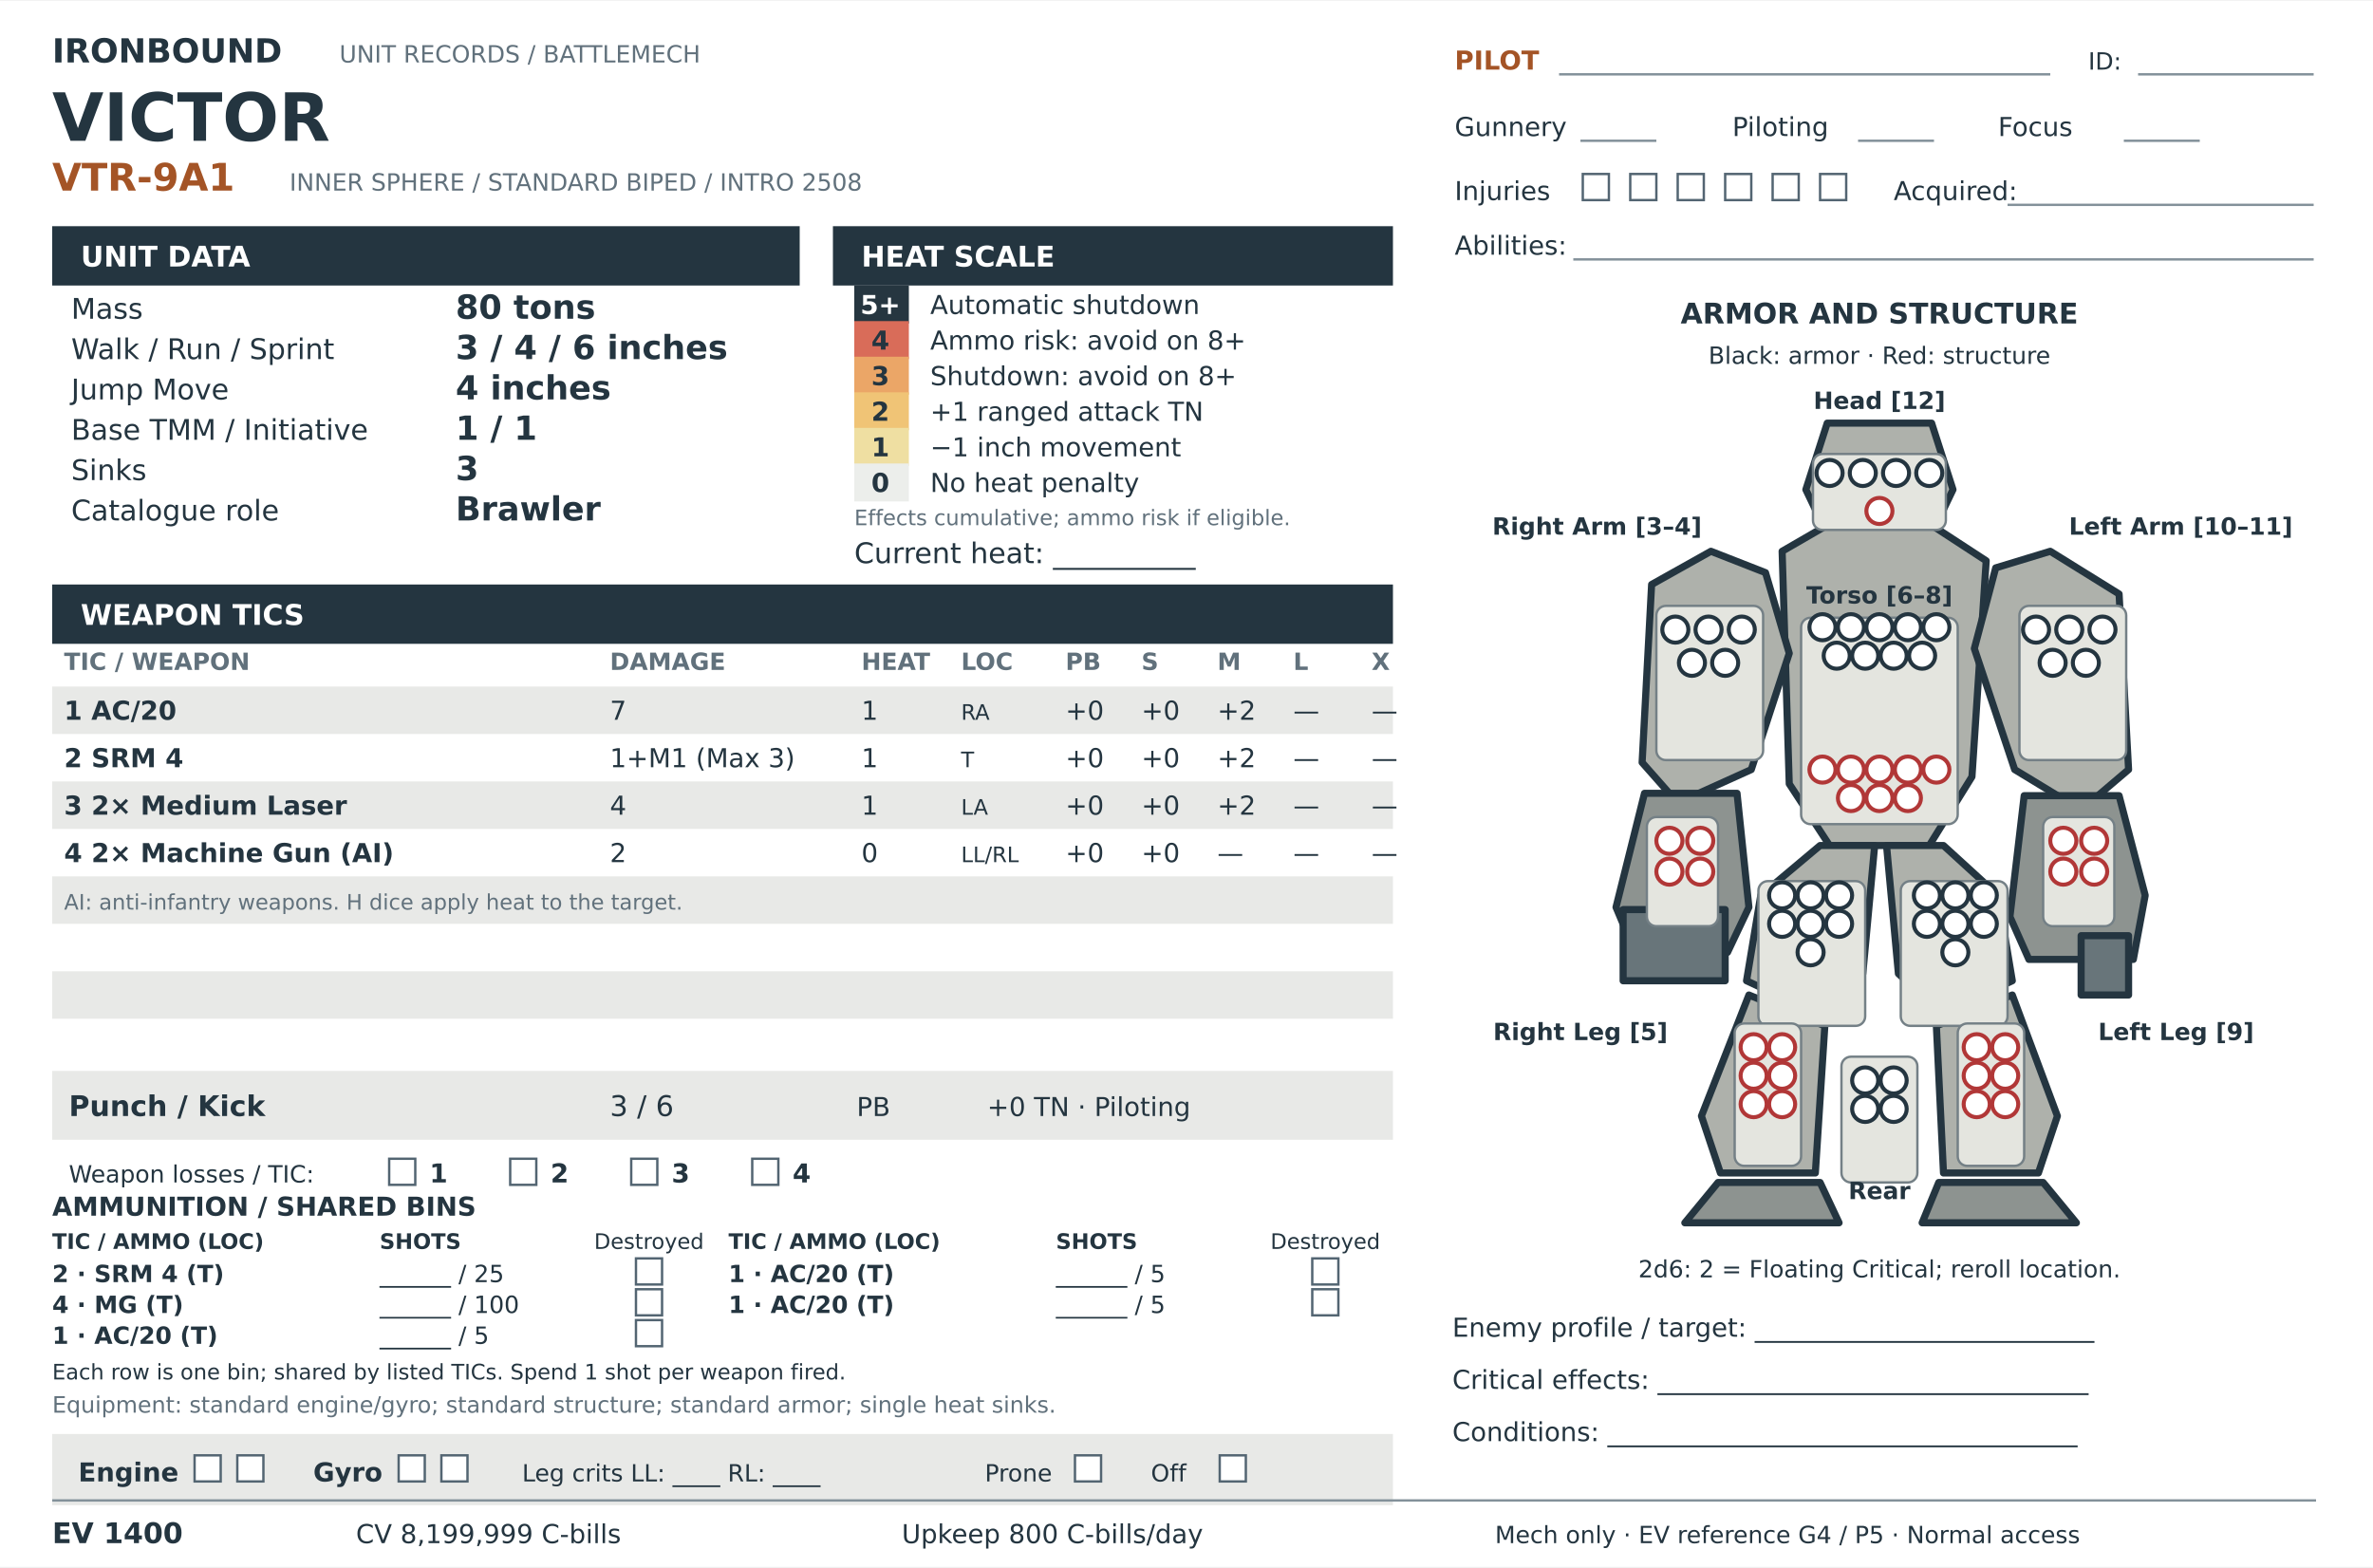
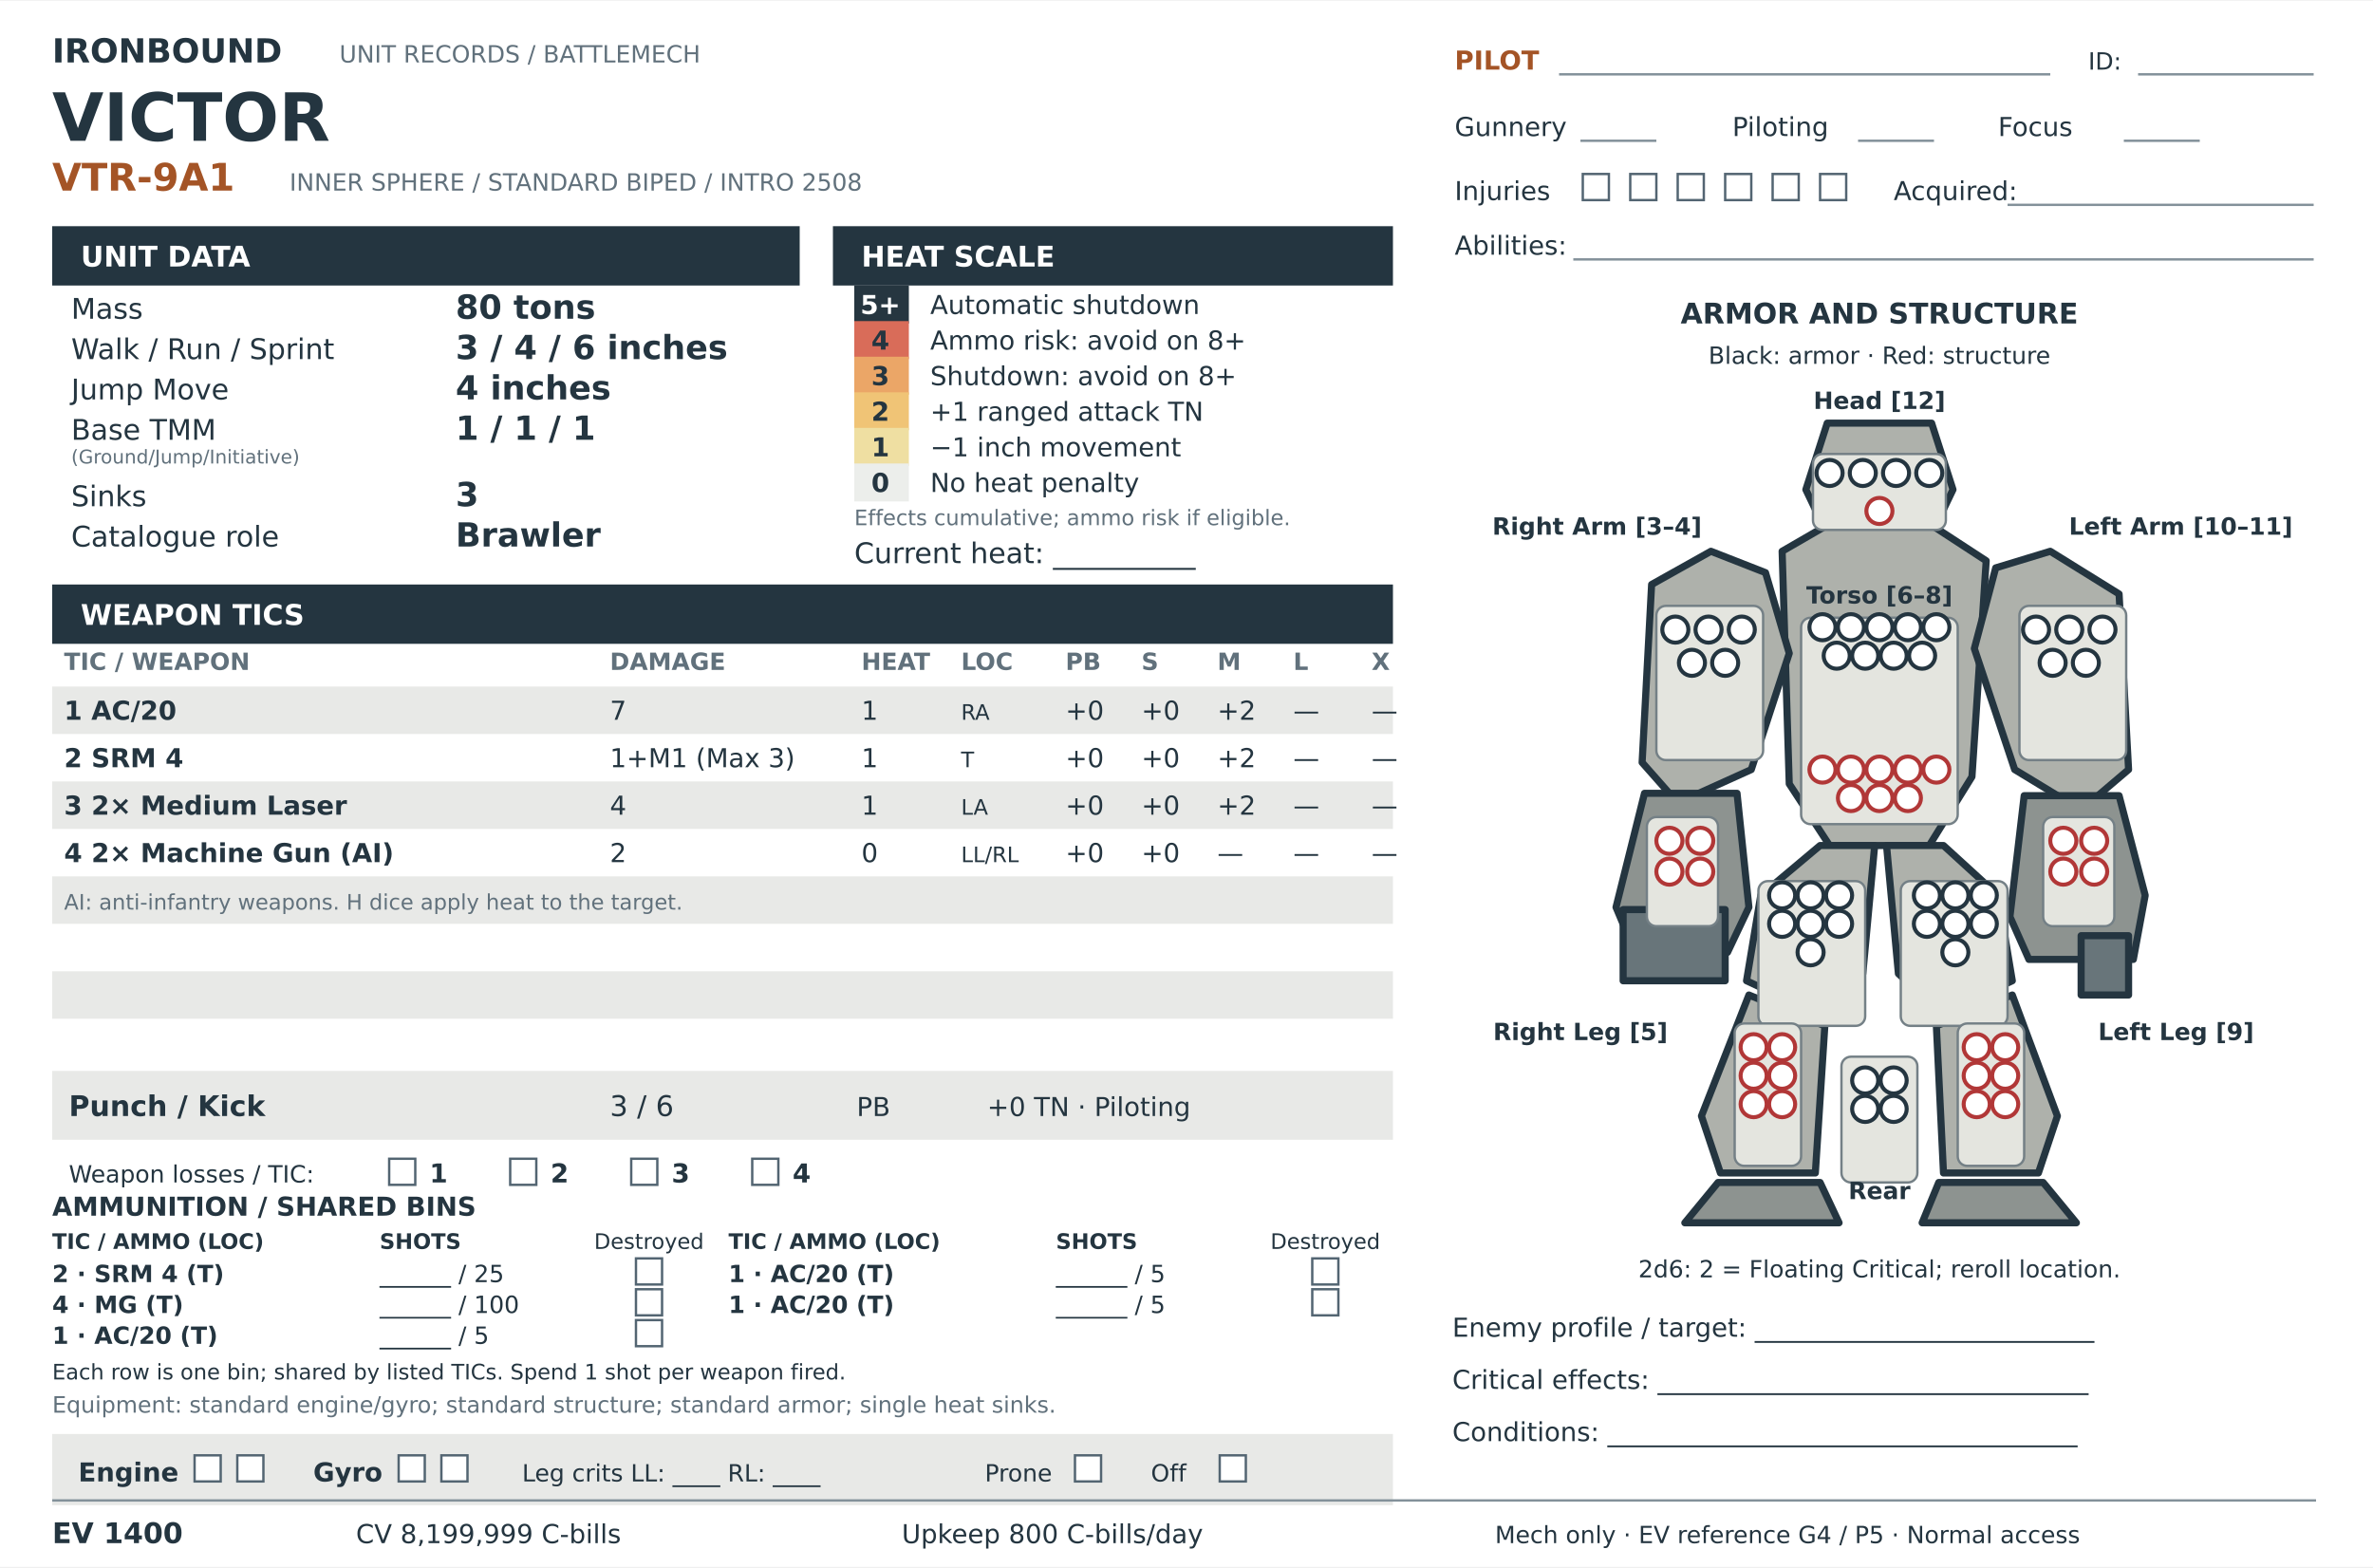
<svg xmlns="http://www.w3.org/2000/svg" width="277mm" height="183mm" viewBox="0 0 1000 660" role="img" aria-labelledby="title desc">
  <g font-family="Arial, Helvetica, sans-serif">
    <rect x="0" y="0" width="1000" height="660" rx="0" fill="#fff" stroke="none" />
    <text x="22" y="26" font-family="DejaVu Sans, Arial, sans-serif" font-size="14" font-weight="bold" fill="#243540" text-anchor="start">IRONBOUND</text>
    <text x="143" y="26" font-family="DejaVu Sans, Arial, sans-serif" font-size="10" fill="#61717c" text-anchor="start">UNIT RECORDS / BATTLEMECH</text>
    <text x="22" y="59" font-family="DejaVu Sans, Arial, sans-serif" font-size="28" font-weight="bold" fill="#243540" text-anchor="start">VICTOR</text>
    <text x="22" y="80" font-family="DejaVu Sans, Arial, sans-serif" font-size="16" font-weight="bold" fill="#a45426" text-anchor="start">VTR-9A1</text>
    <text x="122" y="80" font-family="DejaVu Sans, Arial, sans-serif" font-size="10" fill="#61717c" text-anchor="start">INNER SPHERE / STANDARD BIPED / INTRO 2508</text>
    <text x="613" y="29" font-family="DejaVu Sans, Arial, sans-serif" font-size="11" font-weight="bold" fill="#a45426" text-anchor="start">PILOT</text>
    <path d="M657 31H864" fill="none" stroke="#83919a" />
    <text x="880" y="29" font-family="DejaVu Sans, Arial, sans-serif" font-size="10" fill="#243540" text-anchor="start">ID:</text>
    <path d="M901 31H975" fill="none" stroke="#83919a" />
    <text x="613" y="57" font-family="DejaVu Sans, Arial, sans-serif" font-size="11" fill="#243540" text-anchor="start">Gunnery</text>
    <path d="M666 59H698" fill="none" stroke="#83919a" />
    <text x="730" y="57" font-family="DejaVu Sans, Arial, sans-serif" font-size="11" fill="#243540" text-anchor="start">Piloting</text>
    <path d="M783 59H815" fill="none" stroke="#83919a" />
    <text x="842" y="57" font-family="DejaVu Sans, Arial, sans-serif" font-size="11" fill="#243540" text-anchor="start">Focus</text>
    <path d="M895 59H927" fill="none" stroke="#83919a" />
    <text x="613" y="84" font-family="DejaVu Sans, Arial, sans-serif" font-size="11" fill="#243540" text-anchor="start">Injuries</text>
    <rect x="667" y="73" width="11" height="11" rx="0" fill="#fff" stroke="#536572" />
    <rect x="687" y="73" width="11" height="11" rx="0" fill="#fff" stroke="#536572" />
    <rect x="707" y="73" width="11" height="11" rx="0" fill="#fff" stroke="#536572" />
    <rect x="727" y="73" width="11" height="11" rx="0" fill="#fff" stroke="#536572" />
    <rect x="747" y="73" width="11" height="11" rx="0" fill="#fff" stroke="#536572" />
    <rect x="767" y="73" width="11" height="11" rx="0" fill="#fff" stroke="#536572" />
    <text x="798" y="84" font-family="DejaVu Sans, Arial, sans-serif" font-size="11" fill="#243540" text-anchor="start">Acquired:</text>
    <path d="M846 86H975" fill="none" stroke="#83919a" />
    <text x="613" y="107" font-family="DejaVu Sans, Arial, sans-serif" font-size="11" fill="#243540" text-anchor="start">Abilities:</text>
    <path d="M663 109H975" fill="none" stroke="#83919a" />
    <rect x="22" y="95" width="315" height="25" rx="0" fill="#243540" stroke="none" />
    <text x="34" y="112" font-family="DejaVu Sans, Arial, sans-serif" font-size="12" font-weight="bold" fill="#fff" text-anchor="start">UNIT DATA</text>
    <rect x="351" y="95" width="236" height="25" rx="0" fill="#243540" stroke="none" />
    <text x="363" y="112" font-family="DejaVu Sans, Arial, sans-serif" font-size="12" font-weight="bold" fill="#fff" text-anchor="start">HEAT SCALE</text>
    <text x="30" y="134" font-family="DejaVu Sans, Arial, sans-serif" font-size="12" fill="#243540" text-anchor="start">Mass</text>
    <text x="192" y="134" font-family="DejaVu Sans, Arial, sans-serif" font-size="14" font-weight="bold" fill="#243540" text-anchor="start">80 tons</text>
    <text x="30" y="151" font-family="DejaVu Sans, Arial, sans-serif" font-size="12" fill="#243540" text-anchor="start">Walk / Run / Sprint</text>
    <text x="192" y="151" font-family="DejaVu Sans, Arial, sans-serif" font-size="14" font-weight="bold" fill="#243540" text-anchor="start">3 / 4 / 6 inches</text>
    <text x="30" y="168" font-family="DejaVu Sans, Arial, sans-serif" font-size="12" fill="#243540" text-anchor="start">Jump Move</text>
    <text x="192" y="168" font-family="DejaVu Sans, Arial, sans-serif" font-size="14" font-weight="bold" fill="#243540" text-anchor="start">4 inches</text>
-     <text x="30" y="185" font-family="DejaVu Sans, Arial, sans-serif" font-size="12" fill="#243540" text-anchor="start">Base TMM / Initiative</text>
-     <text x="192" y="185" font-family="DejaVu Sans, Arial, sans-serif" font-size="14" font-weight="bold" fill="#243540" text-anchor="start">1 / 1</text>
-     <text x="30" y="202" font-family="DejaVu Sans, Arial, sans-serif" font-size="12" fill="#243540" text-anchor="start">Sinks</text>
-     <text x="192" y="202" font-family="DejaVu Sans, Arial, sans-serif" font-size="14" font-weight="bold" fill="#243540" text-anchor="start">3</text>
-     <text x="30" y="219" font-family="DejaVu Sans, Arial, sans-serif" font-size="12" fill="#243540" text-anchor="start">Catalogue role</text>
-     <text x="192" y="219" font-family="DejaVu Sans, Arial, sans-serif" font-size="14" font-weight="bold" fill="#243540" text-anchor="start">Brawler</text>
+     <text x="30" y="185" font-family="DejaVu Sans, Arial, sans-serif" font-size="12" fill="#243540" text-anchor="start">Base TMM</text>
+     <text x="30" y="195" font-family="DejaVu Sans, Arial, sans-serif" font-size="8" fill="#61717c" text-anchor="start">(Ground/Jump/Initiative)</text>
+     <text x="192" y="185" font-family="DejaVu Sans, Arial, sans-serif" font-size="14" font-weight="bold" fill="#243540" text-anchor="start">1 / 1 / 1</text>
+     <text x="30" y="213" font-family="DejaVu Sans, Arial, sans-serif" font-size="12" fill="#243540" text-anchor="start">Sinks</text>
+     <text x="192" y="213" font-family="DejaVu Sans, Arial, sans-serif" font-size="14" font-weight="bold" fill="#243540" text-anchor="start">3</text>
+     <text x="30" y="230" font-family="DejaVu Sans, Arial, sans-serif" font-size="12" fill="#243540" text-anchor="start">Catalogue role</text>
+     <text x="192" y="230" font-family="DejaVu Sans, Arial, sans-serif" font-size="14" font-weight="bold" fill="#243540" text-anchor="start">Brawler</text>
    <rect x="360" y="120" width="23" height="16" rx="0" fill="#263640" stroke="none" />
    <text x="371" y="132" font-family="DejaVu Sans, Arial, sans-serif" font-size="11" font-weight="bold" fill="#fff" text-anchor="middle">5+</text>
    <text x="392" y="132" font-family="DejaVu Sans, Arial, sans-serif" font-size="11" fill="#243540" text-anchor="start">Automatic shutdown</text>
    <rect x="360" y="135" width="23" height="16" rx="0" fill="#d96c59" stroke="none" />
    <text x="371" y="147" font-family="DejaVu Sans, Arial, sans-serif" font-size="11" font-weight="bold" fill="#243540" text-anchor="middle">4</text>
    <text x="392" y="147" font-family="DejaVu Sans, Arial, sans-serif" font-size="11" fill="#243540" text-anchor="start">Ammo risk: avoid on 8+</text>
    <rect x="360" y="150" width="23" height="16" rx="0" fill="#eba667" stroke="none" />
    <text x="371" y="162" font-family="DejaVu Sans, Arial, sans-serif" font-size="11" font-weight="bold" fill="#243540" text-anchor="middle">3</text>
    <text x="392" y="162" font-family="DejaVu Sans, Arial, sans-serif" font-size="11" fill="#243540" text-anchor="start">Shutdown: avoid on 8+</text>
    <rect x="360" y="165" width="23" height="16" rx="0" fill="#f0c476" stroke="none" />
    <text x="371" y="177" font-family="DejaVu Sans, Arial, sans-serif" font-size="11" font-weight="bold" fill="#243540" text-anchor="middle">2</text>
    <text x="392" y="177" font-family="DejaVu Sans, Arial, sans-serif" font-size="11" fill="#243540" text-anchor="start">+1 ranged attack TN</text>
    <rect x="360" y="180" width="23" height="16" rx="0" fill="#efdfa2" stroke="none" />
    <text x="371" y="192" font-family="DejaVu Sans, Arial, sans-serif" font-size="11" font-weight="bold" fill="#243540" text-anchor="middle">1</text>
    <text x="392" y="192" font-family="DejaVu Sans, Arial, sans-serif" font-size="11" fill="#243540" text-anchor="start">−1 inch movement</text>
    <rect x="360" y="195" width="23" height="16" rx="0" fill="#eceeeb" stroke="none" />
    <text x="371" y="207" font-family="DejaVu Sans, Arial, sans-serif" font-size="11" font-weight="bold" fill="#243540" text-anchor="middle">0</text>
    <text x="392" y="207" font-family="DejaVu Sans, Arial, sans-serif" font-size="11" fill="#243540" text-anchor="start">No heat penalty</text>
    <text x="360" y="221" font-family="DejaVu Sans, Arial, sans-serif" font-size="9" fill="#61717c" text-anchor="start">Effects cumulative; ammo risk if eligible.</text>
    <text x="360" y="237" font-family="DejaVu Sans, Arial, sans-serif" font-size="12" fill="#243540" text-anchor="start">Current heat: __________</text>
    <rect x="22" y="246" width="565" height="25" rx="0" fill="#243540" stroke="none" />
    <text x="34" y="263" font-family="DejaVu Sans, Arial, sans-serif" font-size="12" font-weight="bold" fill="#fff" text-anchor="start">WEAPON TICS</text>
    <text x="27" y="282" font-family="DejaVu Sans, Arial, sans-serif" font-size="10" font-weight="bold" fill="#61717c" text-anchor="start">TIC / WEAPON</text>
    <text x="257" y="282" font-family="DejaVu Sans, Arial, sans-serif" font-size="10" font-weight="bold" fill="#61717c" text-anchor="start">DAMAGE</text>
    <text x="363" y="282" font-family="DejaVu Sans, Arial, sans-serif" font-size="10" font-weight="bold" fill="#61717c" text-anchor="start">HEAT</text>
    <text x="405" y="282" font-family="DejaVu Sans, Arial, sans-serif" font-size="10" font-weight="bold" fill="#61717c" text-anchor="start">LOC</text>
    <text x="449" y="282" font-family="DejaVu Sans, Arial, sans-serif" font-size="10" font-weight="bold" fill="#61717c" text-anchor="start">PB</text>
    <text x="481" y="282" font-family="DejaVu Sans, Arial, sans-serif" font-size="10" font-weight="bold" fill="#61717c" text-anchor="start">S</text>
    <text x="513" y="282" font-family="DejaVu Sans, Arial, sans-serif" font-size="10" font-weight="bold" fill="#61717c" text-anchor="start">M</text>
    <text x="545" y="282" font-family="DejaVu Sans, Arial, sans-serif" font-size="10" font-weight="bold" fill="#61717c" text-anchor="start">L</text>
    <text x="578" y="282" font-family="DejaVu Sans, Arial, sans-serif" font-size="10" font-weight="bold" fill="#61717c" text-anchor="start">X</text>
    <rect x="22" y="289" width="565" height="20" rx="0" fill="#e8e9e7" stroke="none" />
    <text x="27" y="303" font-family="DejaVu Sans, Arial, sans-serif" font-size="11" fill="#243540" text-anchor="start" font-weight="bold">1  AC/20</text>
    <text x="257" y="303" font-family="DejaVu Sans, Arial, sans-serif" font-size="11" fill="#243540" text-anchor="start">7</text>
    <text x="363" y="303" font-family="DejaVu Sans, Arial, sans-serif" font-size="11" fill="#243540" text-anchor="start">1</text>
    <text x="405" y="303" font-family="DejaVu Sans, Arial, sans-serif" font-size="9" fill="#243540" text-anchor="start">RA</text>
    <text x="449" y="303" font-family="DejaVu Sans, Arial, sans-serif" font-size="11" fill="#243540" text-anchor="start">+0</text>
    <text x="481" y="303" font-family="DejaVu Sans, Arial, sans-serif" font-size="11" fill="#243540" text-anchor="start">+0</text>
    <text x="513" y="303" font-family="DejaVu Sans, Arial, sans-serif" font-size="11" fill="#243540" text-anchor="start">+2</text>
    <text x="545" y="303" font-family="DejaVu Sans, Arial, sans-serif" font-size="11" fill="#243540" text-anchor="start">—</text>
    <text x="578" y="303" font-family="DejaVu Sans, Arial, sans-serif" font-size="11" fill="#243540" text-anchor="start">—</text>
    <text x="27" y="323" font-family="DejaVu Sans, Arial, sans-serif" font-size="11" fill="#243540" text-anchor="start" font-weight="bold">2  SRM 4</text>
    <text x="257" y="323" font-family="DejaVu Sans, Arial, sans-serif" font-size="11" fill="#243540" text-anchor="start">1+M1 (Max 3)</text>
    <text x="363" y="323" font-family="DejaVu Sans, Arial, sans-serif" font-size="11" fill="#243540" text-anchor="start">1</text>
    <text x="405" y="323" font-family="DejaVu Sans, Arial, sans-serif" font-size="9" fill="#243540" text-anchor="start">T</text>
    <text x="449" y="323" font-family="DejaVu Sans, Arial, sans-serif" font-size="11" fill="#243540" text-anchor="start">+0</text>
    <text x="481" y="323" font-family="DejaVu Sans, Arial, sans-serif" font-size="11" fill="#243540" text-anchor="start">+0</text>
    <text x="513" y="323" font-family="DejaVu Sans, Arial, sans-serif" font-size="11" fill="#243540" text-anchor="start">+2</text>
    <text x="545" y="323" font-family="DejaVu Sans, Arial, sans-serif" font-size="11" fill="#243540" text-anchor="start">—</text>
    <text x="578" y="323" font-family="DejaVu Sans, Arial, sans-serif" font-size="11" fill="#243540" text-anchor="start">—</text>
    <rect x="22" y="329" width="565" height="20" rx="0" fill="#e8e9e7" stroke="none" />
    <text x="27" y="343" font-family="DejaVu Sans, Arial, sans-serif" font-size="11" fill="#243540" text-anchor="start" font-weight="bold">3  2× Medium Laser</text>
    <text x="257" y="343" font-family="DejaVu Sans, Arial, sans-serif" font-size="11" fill="#243540" text-anchor="start">4</text>
    <text x="363" y="343" font-family="DejaVu Sans, Arial, sans-serif" font-size="11" fill="#243540" text-anchor="start">1</text>
    <text x="405" y="343" font-family="DejaVu Sans, Arial, sans-serif" font-size="9" fill="#243540" text-anchor="start">LA</text>
    <text x="449" y="343" font-family="DejaVu Sans, Arial, sans-serif" font-size="11" fill="#243540" text-anchor="start">+0</text>
    <text x="481" y="343" font-family="DejaVu Sans, Arial, sans-serif" font-size="11" fill="#243540" text-anchor="start">+0</text>
    <text x="513" y="343" font-family="DejaVu Sans, Arial, sans-serif" font-size="11" fill="#243540" text-anchor="start">+2</text>
    <text x="545" y="343" font-family="DejaVu Sans, Arial, sans-serif" font-size="11" fill="#243540" text-anchor="start">—</text>
    <text x="578" y="343" font-family="DejaVu Sans, Arial, sans-serif" font-size="11" fill="#243540" text-anchor="start">—</text>
    <text x="27" y="363" font-family="DejaVu Sans, Arial, sans-serif" font-size="11" fill="#243540" text-anchor="start" font-weight="bold">4  2× Machine Gun (AI)</text>
    <text x="257" y="363" font-family="DejaVu Sans, Arial, sans-serif" font-size="11" fill="#243540" text-anchor="start">2</text>
    <text x="363" y="363" font-family="DejaVu Sans, Arial, sans-serif" font-size="11" fill="#243540" text-anchor="start">0</text>
    <text x="405" y="363" font-family="DejaVu Sans, Arial, sans-serif" font-size="9" fill="#243540" text-anchor="start">LL/RL</text>
    <text x="449" y="363" font-family="DejaVu Sans, Arial, sans-serif" font-size="11" fill="#243540" text-anchor="start">+0</text>
    <text x="481" y="363" font-family="DejaVu Sans, Arial, sans-serif" font-size="11" fill="#243540" text-anchor="start">+0</text>
    <text x="513" y="363" font-family="DejaVu Sans, Arial, sans-serif" font-size="11" fill="#243540" text-anchor="start">—</text>
    <text x="545" y="363" font-family="DejaVu Sans, Arial, sans-serif" font-size="11" fill="#243540" text-anchor="start">—</text>
    <text x="578" y="363" font-family="DejaVu Sans, Arial, sans-serif" font-size="11" fill="#243540" text-anchor="start">—</text>
    <rect x="22" y="369" width="565" height="20" rx="0" fill="#e8e9e7" stroke="none" />
    <text x="27" y="383" font-family="DejaVu Sans, Arial, sans-serif" font-size="11" fill="#243540" text-anchor="start" font-weight="bold" />
    <text x="257" y="383" font-family="DejaVu Sans, Arial, sans-serif" font-size="11" fill="#243540" text-anchor="start" />
    <text x="363" y="383" font-family="DejaVu Sans, Arial, sans-serif" font-size="11" fill="#243540" text-anchor="start" />
    <text x="405" y="383" font-family="DejaVu Sans, Arial, sans-serif" font-size="9" fill="#243540" text-anchor="start" />
    <text x="449" y="383" font-family="DejaVu Sans, Arial, sans-serif" font-size="11" fill="#243540" text-anchor="start" />
    <text x="481" y="383" font-family="DejaVu Sans, Arial, sans-serif" font-size="11" fill="#243540" text-anchor="start" />
    <text x="513" y="383" font-family="DejaVu Sans, Arial, sans-serif" font-size="11" fill="#243540" text-anchor="start" />
    <text x="545" y="383" font-family="DejaVu Sans, Arial, sans-serif" font-size="11" fill="#243540" text-anchor="start" />
    <text x="578" y="383" font-family="DejaVu Sans, Arial, sans-serif" font-size="11" fill="#243540" text-anchor="start" />
    <text x="27" y="403" font-family="DejaVu Sans, Arial, sans-serif" font-size="11" fill="#243540" text-anchor="start" font-weight="bold" />
    <text x="257" y="403" font-family="DejaVu Sans, Arial, sans-serif" font-size="11" fill="#243540" text-anchor="start" />
    <text x="363" y="403" font-family="DejaVu Sans, Arial, sans-serif" font-size="11" fill="#243540" text-anchor="start" />
    <text x="405" y="403" font-family="DejaVu Sans, Arial, sans-serif" font-size="9" fill="#243540" text-anchor="start" />
    <text x="449" y="403" font-family="DejaVu Sans, Arial, sans-serif" font-size="11" fill="#243540" text-anchor="start" />
    <text x="481" y="403" font-family="DejaVu Sans, Arial, sans-serif" font-size="11" fill="#243540" text-anchor="start" />
    <text x="513" y="403" font-family="DejaVu Sans, Arial, sans-serif" font-size="11" fill="#243540" text-anchor="start" />
    <text x="545" y="403" font-family="DejaVu Sans, Arial, sans-serif" font-size="11" fill="#243540" text-anchor="start" />
    <text x="578" y="403" font-family="DejaVu Sans, Arial, sans-serif" font-size="11" fill="#243540" text-anchor="start" />
    <rect x="22" y="409" width="565" height="20" rx="0" fill="#e8e9e7" stroke="none" />
    <text x="27" y="423" font-family="DejaVu Sans, Arial, sans-serif" font-size="11" fill="#243540" text-anchor="start" font-weight="bold" />
    <text x="257" y="423" font-family="DejaVu Sans, Arial, sans-serif" font-size="11" fill="#243540" text-anchor="start" />
    <text x="363" y="423" font-family="DejaVu Sans, Arial, sans-serif" font-size="11" fill="#243540" text-anchor="start" />
    <text x="405" y="423" font-family="DejaVu Sans, Arial, sans-serif" font-size="9" fill="#243540" text-anchor="start" />
    <text x="449" y="423" font-family="DejaVu Sans, Arial, sans-serif" font-size="11" fill="#243540" text-anchor="start" />
    <text x="481" y="423" font-family="DejaVu Sans, Arial, sans-serif" font-size="11" fill="#243540" text-anchor="start" />
    <text x="513" y="423" font-family="DejaVu Sans, Arial, sans-serif" font-size="11" fill="#243540" text-anchor="start" />
    <text x="545" y="423" font-family="DejaVu Sans, Arial, sans-serif" font-size="11" fill="#243540" text-anchor="start" />
    <text x="578" y="423" font-family="DejaVu Sans, Arial, sans-serif" font-size="11" fill="#243540" text-anchor="start" />
    <text x="27" y="443" font-family="DejaVu Sans, Arial, sans-serif" font-size="11" fill="#243540" text-anchor="start" font-weight="bold" />
    <text x="257" y="443" font-family="DejaVu Sans, Arial, sans-serif" font-size="11" fill="#243540" text-anchor="start" />
    <text x="363" y="443" font-family="DejaVu Sans, Arial, sans-serif" font-size="11" fill="#243540" text-anchor="start" />
    <text x="405" y="443" font-family="DejaVu Sans, Arial, sans-serif" font-size="9" fill="#243540" text-anchor="start" />
    <text x="449" y="443" font-family="DejaVu Sans, Arial, sans-serif" font-size="11" fill="#243540" text-anchor="start" />
    <text x="481" y="443" font-family="DejaVu Sans, Arial, sans-serif" font-size="11" fill="#243540" text-anchor="start" />
    <text x="513" y="443" font-family="DejaVu Sans, Arial, sans-serif" font-size="11" fill="#243540" text-anchor="start" />
    <text x="545" y="443" font-family="DejaVu Sans, Arial, sans-serif" font-size="11" fill="#243540" text-anchor="start" />
    <text x="578" y="443" font-family="DejaVu Sans, Arial, sans-serif" font-size="11" fill="#243540" text-anchor="start" />
    <rect x="22" y="451" width="565" height="29" rx="0" fill="#e8e9e7" stroke="none" />
    <text x="29" y="470" font-family="DejaVu Sans, Arial, sans-serif" font-size="12" font-weight="bold" fill="#243540" text-anchor="start">Punch / Kick</text>
    <text x="257" y="470" font-family="DejaVu Sans, Arial, sans-serif" font-size="12" fill="#243540" text-anchor="start">3 / 6</text>
    <text x="361" y="470" font-family="DejaVu Sans, Arial, sans-serif" font-size="11" fill="#243540" text-anchor="start">PB</text>
    <text x="416" y="470" font-family="DejaVu Sans, Arial, sans-serif" font-size="11" fill="#243540" text-anchor="start">+0 TN · Piloting</text>
    <rect x="22" y="604" width="565" height="30" rx="0" fill="#e8e9e7" stroke="none" />
    <text x="33" y="624" font-family="DejaVu Sans, Arial, sans-serif" font-size="11" font-weight="bold" fill="#243540" text-anchor="start">Engine</text>
    <rect x="82" y="613" width="11" height="11" rx="0" fill="#fff" stroke="#536572" />
    <rect x="100" y="613" width="11" height="11" rx="0" fill="#fff" stroke="#536572" />
    <text x="132" y="624" font-family="DejaVu Sans, Arial, sans-serif" font-size="11" font-weight="bold" fill="#243540" text-anchor="start">Gyro</text>
    <rect x="168" y="613" width="11" height="11" rx="0" fill="#fff" stroke="#536572" />
    <rect x="186" y="613" width="11" height="11" rx="0" fill="#fff" stroke="#536572" />
    <text x="220" y="624" font-family="DejaVu Sans, Arial, sans-serif" font-size="10" fill="#243540" text-anchor="start">Leg crits  LL: ____  RL: ____</text>
    <text x="415" y="624" font-family="DejaVu Sans, Arial, sans-serif" font-size="10" fill="#243540" text-anchor="start">Prone</text>
    <rect x="453" y="613" width="11" height="11" rx="0" fill="#fff" stroke="#536572" />
    <text x="485" y="624" font-family="DejaVu Sans, Arial, sans-serif" font-size="10" fill="#243540" text-anchor="start">Off</text>
    <rect x="514" y="613" width="11" height="11" rx="0" fill="#fff" stroke="#536572" />
    <g transform="translate(612 120)">
      <text x="180" y="16" font-family="DejaVu Sans, Arial, sans-serif" font-size="12" font-weight="bold" fill="#243540" text-anchor="middle">ARMOR AND STRUCTURE</text>
      <text x="180" y="33" font-family="DejaVu Sans, Arial, sans-serif" font-size="10" fill="#243540" text-anchor="middle">Black: armor · Red: structure</text>
      <path d="M158 58H202L211 86L200 109H160L149 86Z" fill="#aeb1ab" stroke="#243540" stroke-width="3" stroke-linejoin="round" />
      <path d="M139 112L158 101H202L225 116L219 207L201 236H159L142 210Z" fill="#aeb1ab" stroke="#243540" stroke-width="3" stroke-linejoin="round" />
      <path d="M132 121L109 112L84 126L80 201L95 218L126 204L142 155Z" fill="#aeb1ab" stroke="#243540" stroke-width="3" stroke-linejoin="round" />
      <path d="M229 119L252 112L281 130L285 204L265 221L237 204L220 153Z" fill="#aeb1ab" stroke="#243540" stroke-width="3" stroke-linejoin="round" />
      <path d="M81 214H120L125 262L116 281H77L69 262Z" fill="#8d9390" stroke="#243540" stroke-width="3" stroke-linejoin="round" />
      <path d="M241 215H281L292 257L287 284H243L235 266Z" fill="#8d9390" stroke="#243540" stroke-width="3" stroke-linejoin="round" />
      <path d="M72 263H115V293H72Z" fill="#68757a" stroke="#243540" stroke-width="3" stroke-linejoin="round" />
      <path d="M265 274H285V299H265Z" fill="#68757a" stroke="#243540" stroke-width="3" stroke-linejoin="round" />
      <path d="M155 236H178L173 290L154 307L124 293L130 257Z" fill="#aeb1ab" stroke="#243540" stroke-width="3" stroke-linejoin="round" />
      <path d="M183 236H207L230 257L236 293L206 307L188 290Z" fill="#aeb1ab" stroke="#243540" stroke-width="3" stroke-linejoin="round" />
      <path d="M125 299L157 312L153 374H113L105 350Z" fill="#aeb1ab" stroke="#243540" stroke-width="3" stroke-linejoin="round" />
      <path d="M204 312L236 299L255 350L247 374H207Z" fill="#aeb1ab" stroke="#243540" stroke-width="3" stroke-linejoin="round" />
      <path d="M112 378H155L163 395H98Z" fill="#8d9390" stroke="#243540" stroke-width="3" stroke-linejoin="round" />
      <path d="M205 378H249L263 395H198Z" fill="#8d9390" stroke="#243540" stroke-width="3" stroke-linejoin="round" />
      <rect x="152" y="71" width="56" height="32" rx="4" fill="#e4e5df" stroke="#748086" />
      <rect x="147" y="140" width="66" height="87" rx="4" fill="#e4e5df" stroke="#748086" />
      <rect x="86" y="135" width="45" height="65" rx="4" fill="#e4e5df" stroke="#748086" />
      <rect x="239" y="135" width="45" height="65" rx="4" fill="#e4e5df" stroke="#748086" />
      <rect x="82" y="224" width="30" height="46" rx="4" fill="#e4e5df" stroke="#748086" />
      <rect x="249" y="224" width="30" height="46" rx="4" fill="#e4e5df" stroke="#748086" />
      <rect x="129" y="251" width="45" height="61" rx="4" fill="#e4e5df" stroke="#748086" />
      <rect x="189" y="251" width="45" height="61" rx="4" fill="#e4e5df" stroke="#748086" />
      <rect x="119" y="311" width="28" height="60" rx="4" fill="#e4e5df" stroke="#748086" />
      <rect x="213" y="311" width="28" height="60" rx="4" fill="#e4e5df" stroke="#748086" />
      <rect x="164" y="325" width="32" height="53" rx="4" fill="#e4e5df" stroke="#748086" />
      <text x="180" y="52" font-family="DejaVu Sans, Arial, sans-serif" font-size="10" font-weight="bold" fill="#243540" text-anchor="middle">Head [12]</text>
      <text x="180" y="134" font-family="DejaVu Sans, Arial, sans-serif" font-size="10" font-weight="bold" fill="#243540" text-anchor="middle">Torso [6–8]</text>
      <text x="61" y="105" font-family="DejaVu Sans, Arial, sans-serif" font-size="10" font-weight="bold" fill="#243540" text-anchor="middle">Right Arm [3–4]</text>
      <text x="307" y="105" font-family="DejaVu Sans, Arial, sans-serif" font-size="10" font-weight="bold" fill="#243540" text-anchor="middle">Left Arm [10–11]</text>
      <text x="54" y="318" font-family="DejaVu Sans, Arial, sans-serif" font-size="10" font-weight="bold" fill="#243540" text-anchor="middle">Right Leg [5]</text>
      <text x="305" y="318" font-family="DejaVu Sans, Arial, sans-serif" font-size="10" font-weight="bold" fill="#243540" text-anchor="middle">Left Leg [9]</text>
      <text x="180" y="385" font-family="DejaVu Sans, Arial, sans-serif" font-size="10" font-weight="bold" fill="#243540" text-anchor="middle">Rear</text>
      <text x="180" y="418" font-family="DejaVu Sans, Arial, sans-serif" font-size="10" fill="#243540" text-anchor="middle">2d6: 2 = Floating Critical; reroll location.</text>
      <text x="0" y="443" font-family="DejaVu Sans, Arial, sans-serif" font-size="11" fill="#243540" text-anchor="start">Enemy profile / target: __________________________</text>
      <text x="0" y="465" font-family="DejaVu Sans, Arial, sans-serif" font-size="11" fill="#243540" text-anchor="start">Critical effects: _________________________________</text>
      <text x="0" y="487" font-family="DejaVu Sans, Arial, sans-serif" font-size="11" fill="#243540" text-anchor="start">Conditions: ____________________________________</text>
      <circle cx="159.0" cy="79" r="5.5" fill="#fff" stroke="#243540" stroke-width="1.7" />
      <circle cx="173.0" cy="79" r="5.5" fill="#fff" stroke="#243540" stroke-width="1.7" />
      <circle cx="187.0" cy="79" r="5.5" fill="#fff" stroke="#243540" stroke-width="1.7" />
      <circle cx="201.0" cy="79" r="5.5" fill="#fff" stroke="#243540" stroke-width="1.7" />
      <circle cx="180.0" cy="95" r="5.5" fill="#fff" stroke="#b13737" stroke-width="1.7" />
      <circle cx="156.0" cy="144" r="5.5" fill="#fff" stroke="#243540" stroke-width="1.7" />
      <circle cx="168.0" cy="144" r="5.5" fill="#fff" stroke="#243540" stroke-width="1.7" />
      <circle cx="180.0" cy="144" r="5.5" fill="#fff" stroke="#243540" stroke-width="1.7" />
      <circle cx="192.0" cy="144" r="5.5" fill="#fff" stroke="#243540" stroke-width="1.7" />
      <circle cx="204.0" cy="144" r="5.5" fill="#fff" stroke="#243540" stroke-width="1.7" />
      <circle cx="162.0" cy="156" r="5.5" fill="#fff" stroke="#243540" stroke-width="1.7" />
      <circle cx="174.0" cy="156" r="5.5" fill="#fff" stroke="#243540" stroke-width="1.7" />
      <circle cx="186.0" cy="156" r="5.5" fill="#fff" stroke="#243540" stroke-width="1.7" />
      <circle cx="198.0" cy="156" r="5.5" fill="#fff" stroke="#243540" stroke-width="1.7" />
      <circle cx="156.0" cy="204" r="5.5" fill="#fff" stroke="#b13737" stroke-width="1.7" />
      <circle cx="168.0" cy="204" r="5.5" fill="#fff" stroke="#b13737" stroke-width="1.7" />
      <circle cx="180.0" cy="204" r="5.5" fill="#fff" stroke="#b13737" stroke-width="1.7" />
      <circle cx="192.0" cy="204" r="5.5" fill="#fff" stroke="#b13737" stroke-width="1.7" />
      <circle cx="204.0" cy="204" r="5.5" fill="#fff" stroke="#b13737" stroke-width="1.7" />
      <circle cx="168.0" cy="216" r="5.5" fill="#fff" stroke="#b13737" stroke-width="1.7" />
      <circle cx="180.0" cy="216" r="5.5" fill="#fff" stroke="#b13737" stroke-width="1.7" />
      <circle cx="192.0" cy="216" r="5.5" fill="#fff" stroke="#b13737" stroke-width="1.7" />
      <circle cx="94.0" cy="145" r="5.5" fill="#fff" stroke="#243540" stroke-width="1.7" />
      <circle cx="108.0" cy="145" r="5.5" fill="#fff" stroke="#243540" stroke-width="1.7" />
      <circle cx="122.0" cy="145" r="5.5" fill="#fff" stroke="#243540" stroke-width="1.7" />
      <circle cx="101.0" cy="159" r="5.5" fill="#fff" stroke="#243540" stroke-width="1.7" />
      <circle cx="115.0" cy="159" r="5.5" fill="#fff" stroke="#243540" stroke-width="1.7" />
      <circle cx="91.5" cy="234" r="5.5" fill="#fff" stroke="#b13737" stroke-width="1.7" />
      <circle cx="104.5" cy="234" r="5.5" fill="#fff" stroke="#b13737" stroke-width="1.7" />
      <circle cx="91.5" cy="247" r="5.5" fill="#fff" stroke="#b13737" stroke-width="1.7" />
      <circle cx="104.5" cy="247" r="5.5" fill="#fff" stroke="#b13737" stroke-width="1.7" />
      <circle cx="246.0" cy="145" r="5.5" fill="#fff" stroke="#243540" stroke-width="1.7" />
      <circle cx="260.0" cy="145" r="5.5" fill="#fff" stroke="#243540" stroke-width="1.7" />
      <circle cx="274.0" cy="145" r="5.5" fill="#fff" stroke="#243540" stroke-width="1.7" />
      <circle cx="253.0" cy="159" r="5.5" fill="#fff" stroke="#243540" stroke-width="1.7" />
      <circle cx="267.0" cy="159" r="5.5" fill="#fff" stroke="#243540" stroke-width="1.7" />
      <circle cx="257.5" cy="234" r="5.5" fill="#fff" stroke="#b13737" stroke-width="1.7" />
      <circle cx="270.5" cy="234" r="5.5" fill="#fff" stroke="#b13737" stroke-width="1.7" />
      <circle cx="257.5" cy="247" r="5.5" fill="#fff" stroke="#b13737" stroke-width="1.7" />
      <circle cx="270.5" cy="247" r="5.5" fill="#fff" stroke="#b13737" stroke-width="1.7" />
      <circle cx="139.0" cy="257" r="5.5" fill="#fff" stroke="#243540" stroke-width="1.7" />
      <circle cx="151.0" cy="257" r="5.5" fill="#fff" stroke="#243540" stroke-width="1.7" />
      <circle cx="163.0" cy="257" r="5.5" fill="#fff" stroke="#243540" stroke-width="1.7" />
      <circle cx="139.0" cy="269" r="5.5" fill="#fff" stroke="#243540" stroke-width="1.7" />
      <circle cx="151.0" cy="269" r="5.5" fill="#fff" stroke="#243540" stroke-width="1.7" />
      <circle cx="163.0" cy="269" r="5.5" fill="#fff" stroke="#243540" stroke-width="1.7" />
      <circle cx="151.0" cy="281" r="5.5" fill="#fff" stroke="#243540" stroke-width="1.7" />
      <circle cx="127.0" cy="321" r="5.5" fill="#fff" stroke="#b13737" stroke-width="1.7" />
      <circle cx="139.0" cy="321" r="5.5" fill="#fff" stroke="#b13737" stroke-width="1.7" />
      <circle cx="127.0" cy="333" r="5.5" fill="#fff" stroke="#b13737" stroke-width="1.7" />
      <circle cx="139.0" cy="333" r="5.5" fill="#fff" stroke="#b13737" stroke-width="1.7" />
      <circle cx="127.0" cy="345" r="5.5" fill="#fff" stroke="#b13737" stroke-width="1.7" />
      <circle cx="139.0" cy="345" r="5.5" fill="#fff" stroke="#b13737" stroke-width="1.7" />
      <circle cx="200.0" cy="257" r="5.5" fill="#fff" stroke="#243540" stroke-width="1.7" />
      <circle cx="212.0" cy="257" r="5.5" fill="#fff" stroke="#243540" stroke-width="1.7" />
      <circle cx="224.0" cy="257" r="5.5" fill="#fff" stroke="#243540" stroke-width="1.7" />
      <circle cx="200.0" cy="269" r="5.5" fill="#fff" stroke="#243540" stroke-width="1.7" />
      <circle cx="212.0" cy="269" r="5.5" fill="#fff" stroke="#243540" stroke-width="1.7" />
      <circle cx="224.0" cy="269" r="5.5" fill="#fff" stroke="#243540" stroke-width="1.7" />
      <circle cx="212.0" cy="281" r="5.5" fill="#fff" stroke="#243540" stroke-width="1.7" />
      <circle cx="221.0" cy="321" r="5.5" fill="#fff" stroke="#b13737" stroke-width="1.7" />
      <circle cx="233.0" cy="321" r="5.5" fill="#fff" stroke="#b13737" stroke-width="1.7" />
      <circle cx="221.0" cy="333" r="5.5" fill="#fff" stroke="#b13737" stroke-width="1.7" />
      <circle cx="233.0" cy="333" r="5.5" fill="#fff" stroke="#b13737" stroke-width="1.7" />
      <circle cx="221.0" cy="345" r="5.5" fill="#fff" stroke="#b13737" stroke-width="1.7" />
      <circle cx="233.0" cy="345" r="5.5" fill="#fff" stroke="#b13737" stroke-width="1.7" />
      <circle cx="174.0" cy="335" r="5.5" fill="#fff" stroke="#243540" stroke-width="1.7" />
      <circle cx="186.0" cy="335" r="5.5" fill="#fff" stroke="#243540" stroke-width="1.7" />
      <circle cx="174.0" cy="347" r="5.5" fill="#fff" stroke="#243540" stroke-width="1.7" />
      <circle cx="186.0" cy="347" r="5.5" fill="#fff" stroke="#243540" stroke-width="1.7" />
    </g>
    <path d="M22 632H976" fill="none" stroke="#83919a" />
    <text x="22" y="650" font-family="DejaVu Sans, Arial, sans-serif" font-size="12" font-weight="bold" fill="#243540" text-anchor="start">EV 1400</text>
    <text x="150" y="650" font-family="DejaVu Sans, Arial, sans-serif" font-size="11" fill="#243540" text-anchor="start">CV 8,199,999 C-bills</text>
    <text x="380" y="650" font-family="DejaVu Sans, Arial, sans-serif" font-size="11" fill="#243540" text-anchor="start">Upkeep 800 C-bills/day</text>
    <text x="630" y="650" font-family="DejaVu Sans, Arial, sans-serif" font-size="10" fill="#243540" text-anchor="start">Mech only · EV reference G4 / P5 · Normal access</text>
    <text x="29" y="498" font-family="DejaVu Sans, Arial, sans-serif" font-size="10" fill="#243540" text-anchor="start">Weapon losses / TIC:</text>
    <rect x="164" y="488" width="11" height="11" fill="#fff" stroke="#536572" />
    <text x="181" y="498" font-family="DejaVu Sans, Arial, sans-serif" font-size="11" fill="#243540" text-anchor="start" font-weight="bold">1</text>
    <rect x="215" y="488" width="11" height="11" fill="#fff" stroke="#536572" />
    <text x="232" y="498" font-family="DejaVu Sans, Arial, sans-serif" font-size="11" fill="#243540" text-anchor="start" font-weight="bold">2</text>
    <rect x="266" y="488" width="11" height="11" fill="#fff" stroke="#536572" />
    <text x="283" y="498" font-family="DejaVu Sans, Arial, sans-serif" font-size="11" fill="#243540" text-anchor="start" font-weight="bold">3</text>
    <rect x="317" y="488" width="11" height="11" fill="#fff" stroke="#536572" />
    <text x="334" y="498" font-family="DejaVu Sans, Arial, sans-serif" font-size="11" fill="#243540" text-anchor="start" font-weight="bold">4</text>
    <text x="22" y="512" font-family="DejaVu Sans, Arial, sans-serif" font-size="11" fill="#243540" text-anchor="start" font-weight="bold">AMMUNITION / SHARED BINS</text>
    <text x="22" y="526" font-family="DejaVu Sans, Arial, sans-serif" font-size="9" fill="#243540" text-anchor="start" font-weight="bold">TIC / AMMO (LOC)</text>
    <text x="160" y="526" font-family="DejaVu Sans, Arial, sans-serif" font-size="9" fill="#243540" text-anchor="start" font-weight="bold">SHOTS</text>
    <text x="273.5" y="526" font-family="DejaVu Sans, Arial, sans-serif" font-size="9" fill="#243540" text-anchor="middle">Destroyed</text>
    <text x="307" y="526" font-family="DejaVu Sans, Arial, sans-serif" font-size="9" fill="#243540" text-anchor="start" font-weight="bold">TIC / AMMO (LOC)</text>
    <text x="445" y="526" font-family="DejaVu Sans, Arial, sans-serif" font-size="9" fill="#243540" text-anchor="start" font-weight="bold">SHOTS</text>
    <text x="558.5" y="526" font-family="DejaVu Sans, Arial, sans-serif" font-size="9" fill="#243540" text-anchor="middle">Destroyed</text>
    <text x="22" y="540" font-family="DejaVu Sans, Arial, sans-serif" font-size="10" fill="#243540" text-anchor="start" font-weight="bold">2 · SRM 4 (T)</text>
    <text x="160" y="540" font-family="DejaVu Sans, Arial, sans-serif" font-size="10" fill="#243540" text-anchor="start">______ / 25</text>
    <rect x="268" y="530" width="11" height="11" fill="#fff" stroke="#536572" />
    <text x="22" y="553" font-family="DejaVu Sans, Arial, sans-serif" font-size="10" fill="#243540" text-anchor="start" font-weight="bold">4 · MG (T)</text>
    <text x="160" y="553" font-family="DejaVu Sans, Arial, sans-serif" font-size="10" fill="#243540" text-anchor="start">______ / 100</text>
    <rect x="268" y="543" width="11" height="11" fill="#fff" stroke="#536572" />
    <text x="22" y="566" font-family="DejaVu Sans, Arial, sans-serif" font-size="10" fill="#243540" text-anchor="start" font-weight="bold">1 · AC/20 (T)</text>
    <text x="160" y="566" font-family="DejaVu Sans, Arial, sans-serif" font-size="10" fill="#243540" text-anchor="start">______ / 5</text>
    <rect x="268" y="556" width="11" height="11" fill="#fff" stroke="#536572" />
    <text x="307" y="540" font-family="DejaVu Sans, Arial, sans-serif" font-size="10" fill="#243540" text-anchor="start" font-weight="bold">1 · AC/20 (T)</text>
    <text x="445" y="540" font-family="DejaVu Sans, Arial, sans-serif" font-size="10" fill="#243540" text-anchor="start">______ / 5</text>
    <rect x="553" y="530" width="11" height="11" fill="#fff" stroke="#536572" />
    <text x="307" y="553" font-family="DejaVu Sans, Arial, sans-serif" font-size="10" fill="#243540" text-anchor="start" font-weight="bold">1 · AC/20 (T)</text>
    <text x="445" y="553" font-family="DejaVu Sans, Arial, sans-serif" font-size="10" fill="#243540" text-anchor="start">______ / 5</text>
    <rect x="553" y="543" width="11" height="11" fill="#fff" stroke="#536572" />
    <text x="22" y="581" font-family="DejaVu Sans, Arial, sans-serif" font-size="9" fill="#243540" text-anchor="start">Each row is one bin; shared by listed TICs. Spend 1 shot per weapon fired.</text>
    <text x="22" y="595" font-family="DejaVu Sans, Arial, sans-serif" font-size="9.5" fill="#61717c" text-anchor="start">Equipment: standard engine/gyro; standard structure; standard armor; single heat sinks.</text>
    <text x="27" y="383" font-family="DejaVu Sans, Arial, sans-serif" font-size="9" fill="#61717c" text-anchor="start">AI: anti-infantry weapons. H dice apply heat to the target.</text>
  </g>
</svg>
